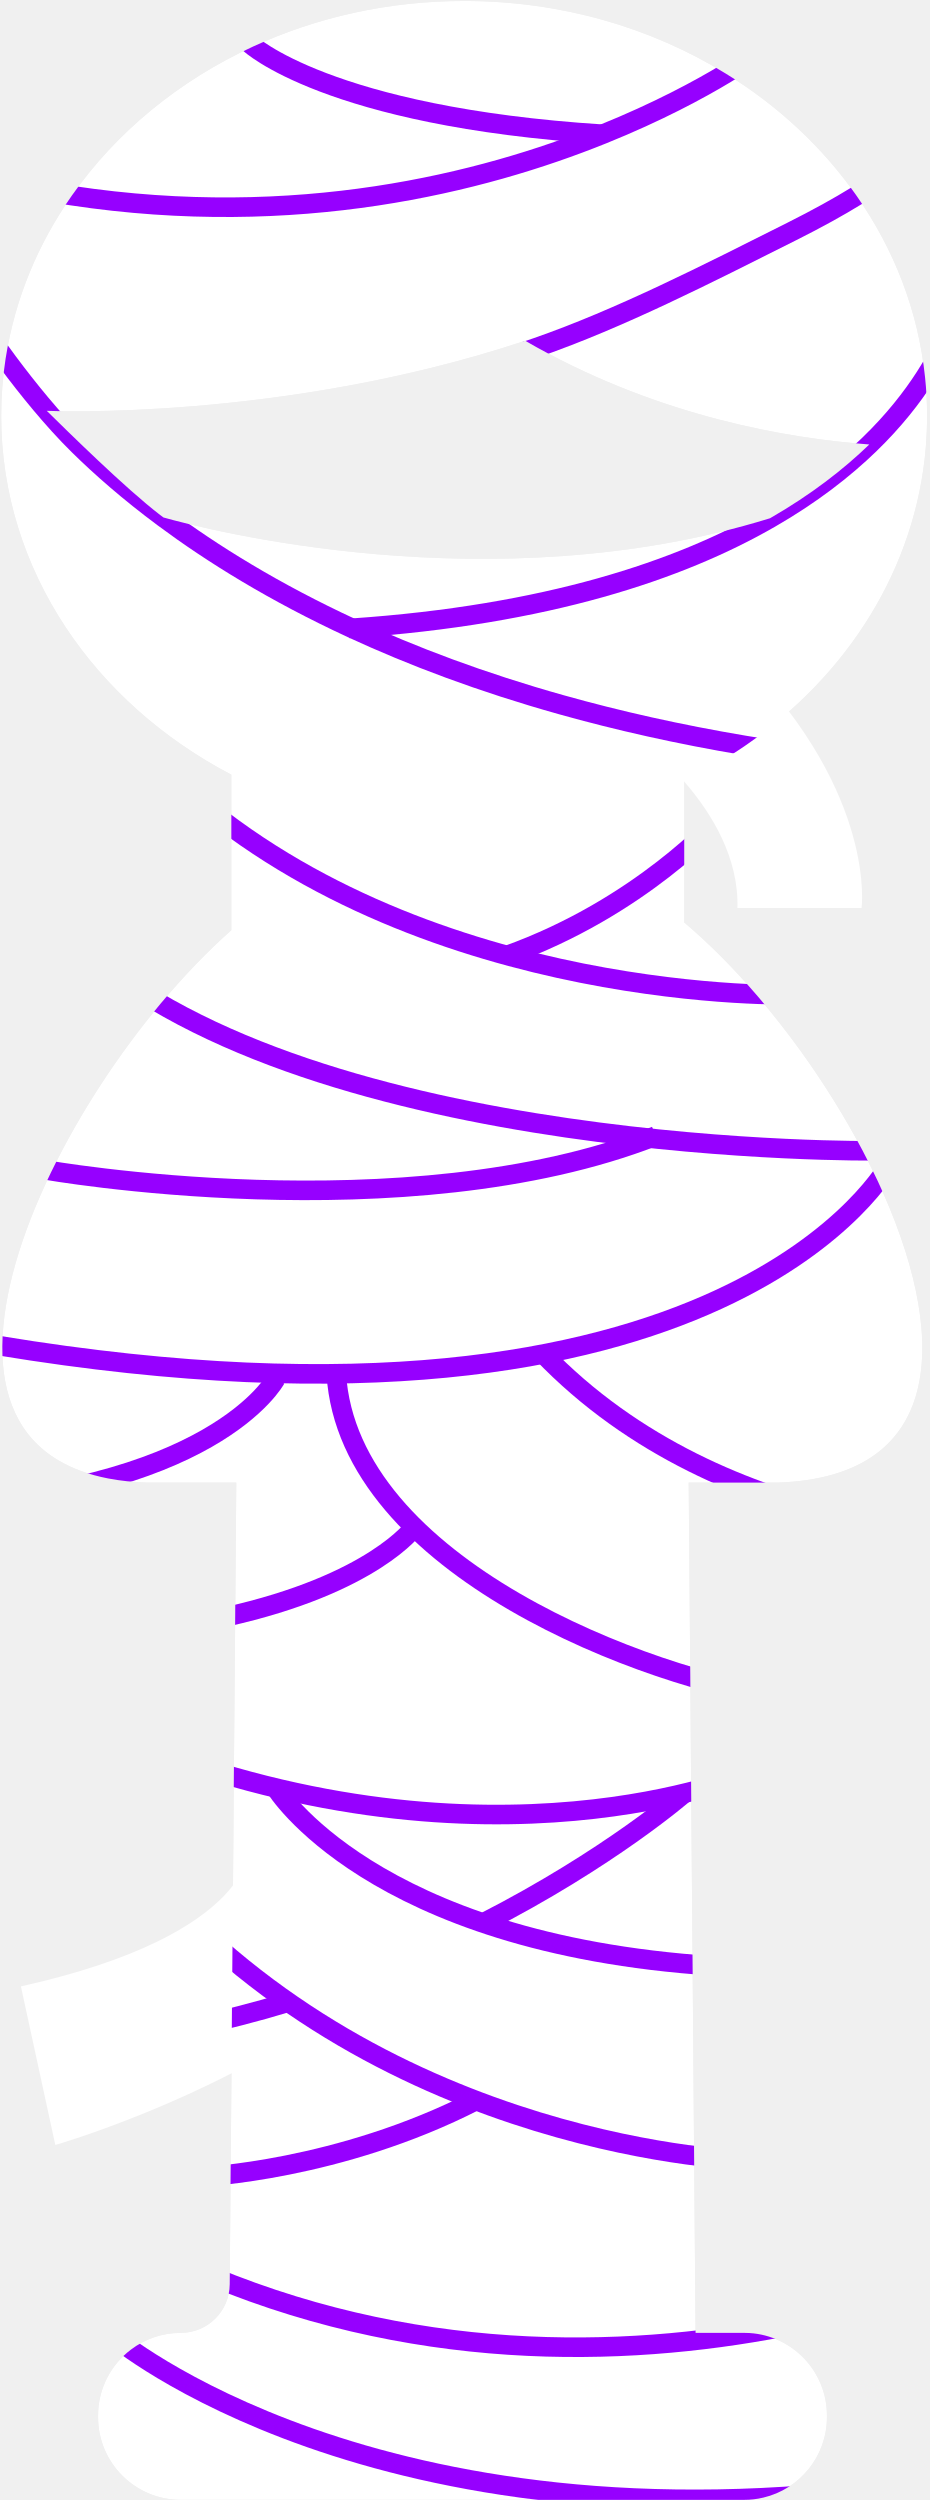
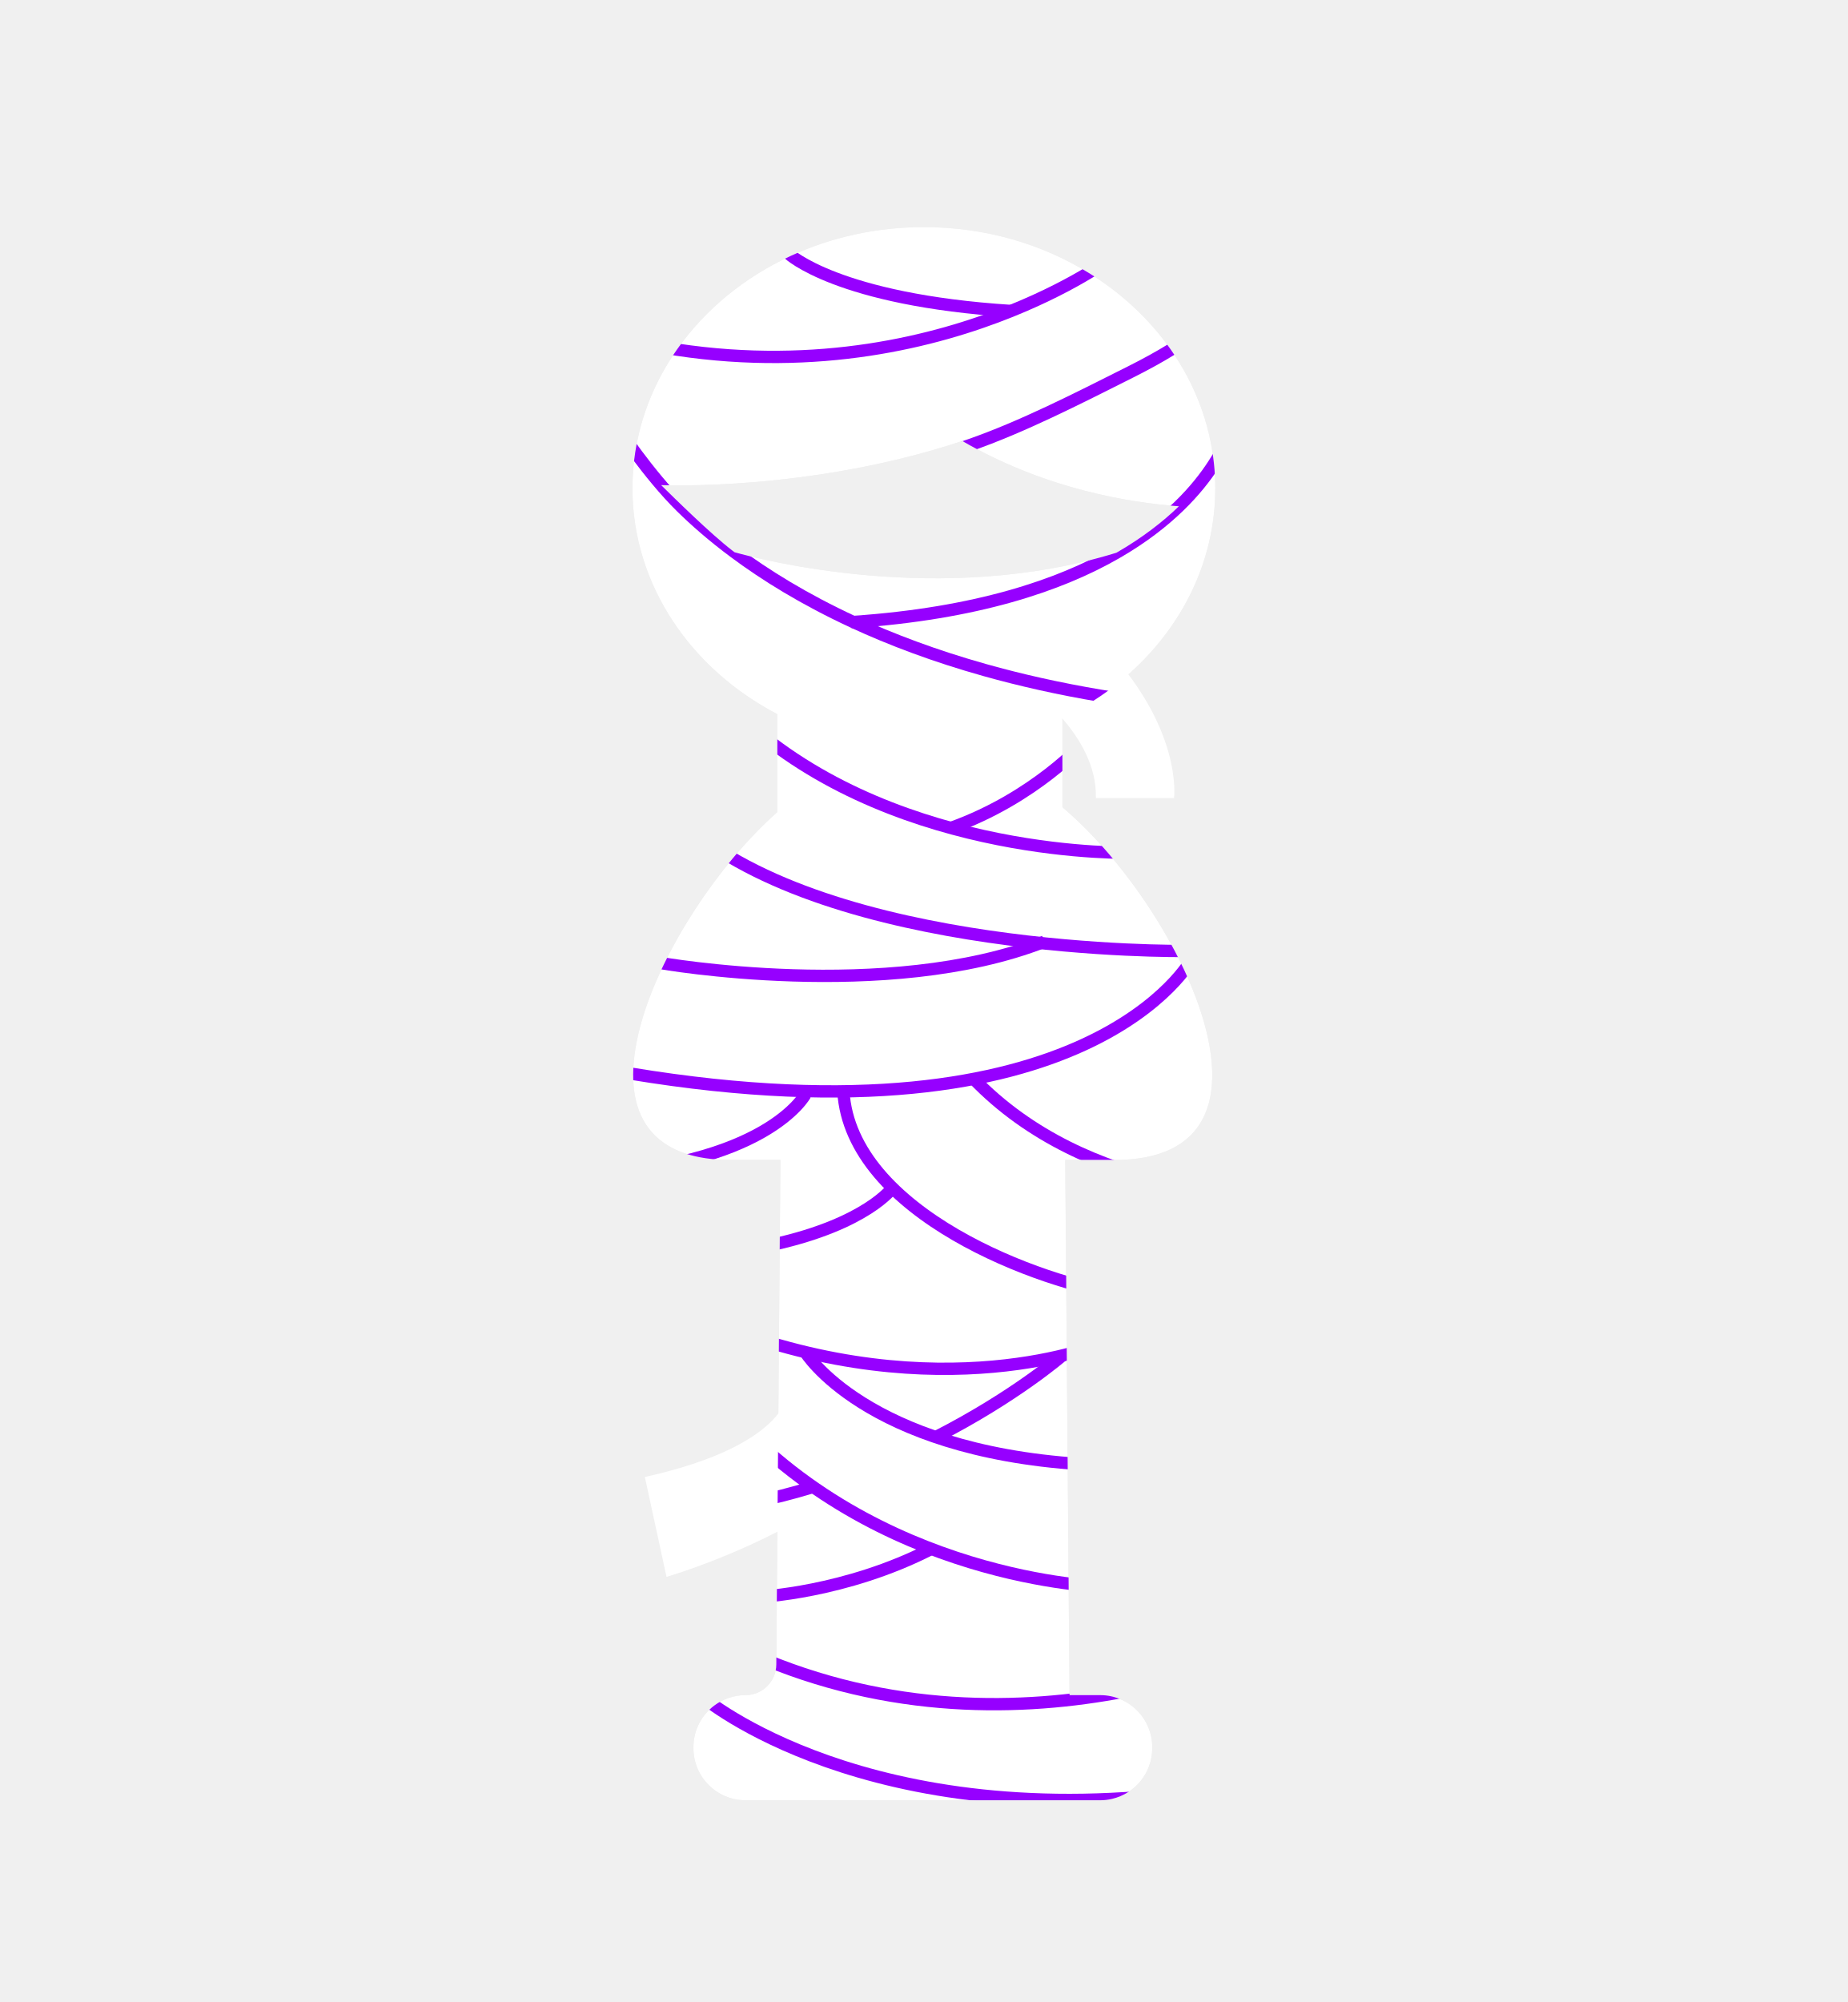
- <svg xmlns="http://www.w3.org/2000/svg" width="190" height="511" viewBox="0 0 190 511" fill="none">
-   <path d="M128.717 149.51C128.717 149.51 151.337 165.1 150.727 185.59H176.107C176.107 185.59 179.167 162.66 152.417 135.14" fill="white" />
-   <path d="M51.055 377.28C51.055 377.28 52.275 395.32 4.275 406.02L11.305 438.43C11.305 438.43 42.185 429.56 67.255 411.83" fill="white" />
-   <mask id="mask0_327_4208" style="mask-type:luminance" maskUnits="userSpaceOnUse" x="0" y="0" width="190" height="511">
-     <path d="M139.856 159.66C144.246 157.53 148.426 155.1 152.356 152.39C173.206 138.09 187.216 116.18 189.246 91.29C189.406 89.22 189.496 87.13 189.496 85.02C189.496 82.34 189.356 79.69 189.076 77.08C187.686 63.55 182.746 50.95 175.086 40.02C168.176 30.14 159.056 21.63 148.346 15.04C133.136 5.67 114.716 0.2 94.876 0.2C79.346 0.2 64.686 3.55 51.756 9.5C36.546 16.49 23.716 27.07 14.676 39.99C7.756 49.85 3.056 61.09 1.176 73.13C1.166 73.21 1.146 73.29 1.136 73.37C0.546 77.17 0.246 81.06 0.246 85.02C0.246 100.78 5.046 115.54 13.396 128.18C21.626 140.64 33.316 151.05 47.286 158.35V190.13C44.886 192.25 42.496 194.55 40.126 197.01C37.646 199.58 35.186 202.32 32.786 205.19C24.226 215.45 16.376 227.4 10.566 239.35C10.526 239.43 10.486 239.51 10.446 239.59C4.376 252.1 0.546 264.6 0.476 275.16C0.386 285.32 3.766 293.68 11.956 298.51C14.746 300.17 18.106 301.42 22.076 302.19C24.546 302.67 27.256 302.96 30.206 303.05H48.296L48.106 326.82L48.086 328.38L48.076 330.05L47.796 363.21L47.756 368.6L47.696 376.54L47.496 400.51L47.396 412.42L47.386 413.78L47.296 425.81L47.136 444.39L47.026 457.77L46.956 466.77V466.9C46.916 472.4 42.436 476.84 36.936 476.84C33.126 476.84 29.606 478.1 26.776 480.25C22.686 483.32 20.046 488.22 20.046 493.73V494.07C20.046 503.4 27.616 510.97 36.946 510.97H152.126C153.446 510.97 154.736 510.82 155.966 510.52C155.966 510.52 155.976 510.53 155.986 510.52C163.456 508.78 169.026 502.07 169.026 494.07V493.73C169.026 484.74 162.016 477.41 153.166 476.87H153.156C152.816 476.85 152.476 476.84 152.136 476.84H142.176L141.986 454L141.876 440.62L141.676 414.89L141.566 401.51L141.386 379.53L141.276 366.2L141.116 345.63L141.096 342.72L140.866 314.89L140.766 303.05H158.766C194.166 301.97 193.696 272.02 179.426 241.44C178.456 239.38 177.436 237.32 176.356 235.26C176.346 235.25 176.346 235.23 176.336 235.22C172.656 228.23 168.346 221.33 163.656 214.82C160.906 211.01 158.026 207.34 155.076 203.87C154.886 203.65 154.696 203.43 154.506 203.21C149.746 197.68 144.776 192.71 139.856 188.55V159.66ZM32.726 105.26C25.596 99.78 13.966 88.31 9.556 83.97C9.556 83.97 57.726 86.15 107.346 69.65C108.146 70.11 108.946 70.57 109.746 71.01C135.306 85.16 160.876 89.6 177.686 90.85C172.486 95.88 165.846 101.07 157.396 105.93C100.546 123.53 41.346 108.01 33.406 105.77C33.176 105.6 32.946 105.43 32.726 105.26Z" fill="white" />
-   </mask>
-   <g mask="url(#mask0_327_4208)">
-     <path d="M139.856 159.66C144.246 157.53 148.426 155.1 152.356 152.39C173.206 138.09 187.216 116.18 189.246 91.29C189.406 89.22 189.496 87.13 189.496 85.02C189.496 82.34 189.356 79.69 189.076 77.08C187.686 63.55 182.746 50.95 175.086 40.02C168.176 30.14 159.056 21.63 148.346 15.04C133.136 5.67 114.716 0.2 94.876 0.2C79.346 0.2 64.686 3.55 51.756 9.5C36.546 16.49 23.716 27.07 14.676 39.99C7.756 49.85 3.056 61.09 1.176 73.13C1.166 73.21 1.146 73.29 1.136 73.37C0.546 77.17 0.246 81.06 0.246 85.02C0.246 100.78 5.046 115.54 13.396 128.18C21.626 140.64 33.316 151.05 47.286 158.35V190.13C44.886 192.25 42.496 194.55 40.126 197.01C37.646 199.58 35.186 202.32 32.786 205.19C24.226 215.45 16.376 227.4 10.566 239.35C10.526 239.43 10.486 239.51 10.446 239.59C4.376 252.1 0.546 264.6 0.476 275.16C0.386 285.32 3.766 293.68 11.956 298.51C14.746 300.17 18.106 301.42 22.076 302.19C24.546 302.67 27.256 302.96 30.206 303.05H48.296L48.106 326.82L48.086 328.38L48.076 330.05L47.796 363.21L47.756 368.6L47.696 376.54L47.496 400.51L47.396 412.42L47.386 413.78L47.296 425.81L47.136 444.39L47.026 457.77L46.956 466.77V466.9C46.916 472.4 42.436 476.84 36.936 476.84C33.126 476.84 29.606 478.1 26.776 480.25C22.686 483.32 20.046 488.22 20.046 493.73V494.07C20.046 503.4 27.616 510.97 36.946 510.97H152.126C153.446 510.97 154.736 510.82 155.966 510.52C155.966 510.52 155.976 510.53 155.986 510.52C163.456 508.78 169.026 502.07 169.026 494.07V493.73C169.026 484.74 162.016 477.41 153.166 476.87H153.156C152.816 476.85 152.476 476.84 152.136 476.84H142.176L141.986 454L141.876 440.62L141.676 414.89L141.566 401.51L141.386 379.53L141.276 366.2L141.116 345.63L141.096 342.72L140.866 314.89L140.766 303.05H158.766C194.166 301.97 193.696 272.02 179.426 241.44C178.456 239.38 177.436 237.32 176.356 235.26C176.346 235.25 176.346 235.23 176.336 235.22C172.656 228.23 168.346 221.33 163.656 214.82C160.906 211.01 158.026 207.34 155.076 203.87C154.886 203.65 154.696 203.43 154.506 203.21C149.746 197.68 144.776 192.71 139.856 188.55V159.66ZM32.726 105.26C25.596 99.78 13.966 88.31 9.556 83.97C9.556 83.97 57.726 86.15 107.346 69.65C108.146 70.11 108.946 70.57 109.746 71.01C135.306 85.16 160.876 89.6 177.686 90.85C172.486 95.88 165.846 101.07 157.396 105.93C100.546 123.53 41.346 108.01 33.406 105.77C33.176 105.6 32.946 105.43 32.726 105.26Z" fill="white" />
-     <path d="M165.645 154.4C161.105 153.79 156.675 153.12 152.355 152.39C138.715 150.1 126.205 147.27 114.745 144.05C98.415 139.47 84.215 134.1 71.915 128.41C56.085 121.08 43.405 113.21 33.405 105.77C26.355 100.53 20.635 95.5 16.085 91.02C5.435 80.55 -4.725 65.05 -4.725 65.05" stroke="#9600FF" stroke-width="4" stroke-miterlimit="10" />
-     <path d="M4.525 38.22C7.955 38.9 11.335 39.49 14.675 39.99C60.675 46.92 98.495 37.39 123.175 27.44C134.485 22.88 143.035 18.24 148.345 15.04C152.475 12.57 154.645 10.97 154.645 10.97C154.645 10.97 220.025 12.31 175.085 40.02C171.435 42.27 167.065 44.69 161.865 47.3C144.465 56.04 126.735 65.1 109.745 71.01C108.985 71.27 108.235 71.53 107.485 71.78" stroke="#9600FF" stroke-width="4" stroke-miterlimit="10" />
-     <path d="M51.006 8.87C51.006 8.87 66.876 23.86 123.326 27.45" stroke="#9600FF" stroke-width="4" stroke-miterlimit="10" />
-     <path d="M71.236 128.46C71.466 128.44 71.696 128.43 71.926 128.41C111.746 125.69 138.926 116.58 157.406 105.93C165.856 101.07 172.496 95.88 177.696 90.85C182.726 85.98 186.406 81.25 189.086 77.08C194.716 68.34 195.956 62.04 195.956 62.04" stroke="#9600FF" stroke-width="4" stroke-miterlimit="10" />
-     <path d="M103.617 195.3C131.027 185.48 147.087 167.32 147.087 167.32" stroke="#9600FF" stroke-width="4" stroke-miterlimit="10" />
-     <path d="M178.957 235.22C178.957 235.22 64.857 236.61 16.457 193.54" stroke="#9600FF" stroke-width="4" stroke-miterlimit="10" />
-     <path d="M9.047 239.09C9.047 239.09 82.897 252.21 134.007 232.19" stroke="#9600FF" stroke-width="4" stroke-miterlimit="10" />
-     <path d="M162.216 203.32C162.216 203.32 88.196 205.43 38.166 161.74" stroke="#9600FF" stroke-width="4" stroke-miterlimit="10" />
-     <path d="M181.857 237.87C181.857 237.87 148.897 299.65 -0.363 275.03" stroke="#9600FF" stroke-width="4" stroke-miterlimit="10" />
-     <path d="M206.775 313.91C205.855 313.91 148.385 315.75 110.775 276.46" stroke="#9600FF" stroke-width="4" stroke-miterlimit="10" />
-     <path d="M160.146 347.01C132.936 343.34 71.176 320.42 68.736 280.82" stroke="#9600FF" stroke-width="4" stroke-miterlimit="10" />
-     <path d="M84.677 312.14C84.677 312.14 76.387 323.78 46.117 330.51" stroke="#9600FF" stroke-width="4" stroke-miterlimit="10" />
-     <path d="M56.346 281.86C56.346 281.86 43.666 305.61 -18.094 307.88" stroke="#9600FF" stroke-width="4" stroke-miterlimit="10" />
-     <path d="M152.506 362.7C152.506 362.7 100.266 384.71 28.096 356.59" stroke="#9600FF" stroke-width="4" stroke-miterlimit="10" />
-     <path d="M56.346 365.45C56.346 365.45 75.736 397.24 145.766 401.83" stroke="#9600FF" stroke-width="4" stroke-miterlimit="10" />
-     <path d="M152.507 441.58C152.507 441.58 79.437 439.75 30.217 383.65" stroke="#9600FF" stroke-width="4" stroke-miterlimit="10" />
-     <path d="M41.217 444.94C41.217 444.94 69.277 443.72 97.287 429.35" stroke="#9600FF" stroke-width="4" stroke-miterlimit="10" />
-     <path d="M58.936 409.24C45.996 413.19 31.856 416.26 16.766 417.73" stroke="#9600FF" stroke-width="4" stroke-miterlimit="10" />
-     <path d="M139.856 366.55C139.856 366.55 124.556 379.89 98.736 393.07" stroke="#9600FF" stroke-width="4" stroke-miterlimit="10" />
-     <path d="M39.076 463.5C128.346 502.94 213.646 458.3 213.646 458.3" stroke="#9600FF" stroke-width="4" stroke-miterlimit="10" />
-     <path d="M23.186 477.56C23.186 477.56 76.686 522.81 184.616 507.83" stroke="#9600FF" stroke-width="4" stroke-miterlimit="10" />
+ <svg xmlns="http://www.w3.org/2000/svg" width="600" height="650" viewBox="0 0 600 650" fill="none">
+   <g clip-path="url(#clip0_384_1926)">
+     <path d="M333.84 223.04C333.84 223.04 356.46 238.63 355.85 259.12H381.23C381.23 259.12 384.29 236.19 357.54 208.67" fill="white" />
+     <path d="M256.178 450.81C256.178 450.81 257.398 468.85 209.398 479.55L216.428 511.96C216.428 511.96 247.308 503.09 272.378 485.36" fill="white" />
+     <mask id="mask0_384_1926" style="mask-type:luminance" maskUnits="userSpaceOnUse" x="205" y="73" width="190" height="512">
+       <path d="M344.981 233.19C349.371 231.06 353.551 228.63 357.481 225.92C378.331 211.62 392.341 189.71 394.371 164.82C394.531 162.75 394.621 160.66 394.621 158.55C394.621 155.87 394.481 153.22 394.201 150.61C392.811 137.08 387.871 124.48 380.211 113.55C373.301 103.67 364.181 95.16 353.471 88.57C338.261 79.2 319.841 73.73 300.001 73.73C284.471 73.73 269.811 77.08 256.881 83.03C241.671 90.02 228.841 100.6 219.801 113.52C212.881 123.38 208.181 134.62 206.301 146.66C206.291 146.74 206.271 146.82 206.261 146.9C205.671 150.7 205.371 154.59 205.371 158.55C205.371 174.31 210.171 189.07 218.521 201.71C226.751 214.17 238.441 224.58 252.411 231.88V263.66C250.011 265.78 247.621 268.08 245.251 270.54C242.771 273.11 240.311 275.85 237.911 278.72C229.351 288.98 221.501 300.93 215.691 312.88C215.651 312.96 215.611 313.04 215.571 313.12C209.501 325.63 205.671 338.13 205.601 348.69C205.511 358.85 208.891 367.21 217.081 372.04C219.871 373.7 223.231 374.95 227.201 375.72C229.671 376.2 232.381 376.49 235.331 376.58H253.421L253.231 400.35L253.211 401.91L253.201 403.58L252.921 436.74L252.881 442.13L252.821 450.07L252.621 474.04L252.521 485.95L252.511 487.31L252.421 499.34L252.261 517.92L252.151 531.3L252.081 540.3V540.43C252.041 545.93 247.561 550.37 242.061 550.37C238.251 550.37 234.731 551.63 231.901 553.78C227.811 556.85 225.171 561.75 225.171 567.26V567.6C225.171 576.93 232.741 584.5 242.071 584.5H357.251C358.571 584.5 359.861 584.35 361.091 584.05C361.091 584.05 361.101 584.06 361.111 584.05C368.581 582.31 374.151 575.6 374.151 567.6V567.26C374.151 558.27 367.141 550.94 358.291 550.4H358.281C357.941 550.38 357.601 550.37 357.261 550.37H347.301L347.111 527.53L347.001 514.15L346.801 488.42L346.691 475.04L346.511 453.06L346.401 439.73L346.241 419.16L346.221 416.25L345.991 388.42L345.891 376.58H363.891C399.291 375.5 398.821 345.55 384.551 314.97C383.581 312.91 382.561 310.85 381.481 308.79C381.471 308.78 381.471 308.76 381.461 308.75C377.781 301.76 373.471 294.86 368.781 288.35C366.031 284.54 363.151 280.87 360.201 277.4C360.011 277.18 359.821 276.96 359.631 276.74C354.871 271.21 349.901 266.24 344.981 262.08V233.19ZM237.851 178.79C230.721 173.31 219.091 161.84 214.681 157.5C214.681 157.5 262.851 159.68 312.471 143.18C313.271 143.64 314.071 144.1 314.871 144.54C340.431 158.69 366.001 163.13 382.811 164.38C377.611 169.41 370.971 174.6 362.521 179.46C305.671 197.06 246.471 181.54 238.531 179.3C238.301 179.13 238.071 178.96 237.851 178.79Z" fill="white" />
+     </mask>
+     <g mask="url(#mask0_384_1926)">
+       <path d="M344.981 233.19C349.371 231.06 353.551 228.63 357.481 225.92C378.331 211.62 392.341 189.71 394.371 164.82C394.531 162.75 394.621 160.66 394.621 158.55C394.621 155.87 394.481 153.22 394.201 150.61C392.811 137.08 387.871 124.48 380.211 113.55C373.301 103.67 364.181 95.16 353.471 88.57C338.261 79.2 319.841 73.73 300.001 73.73C284.471 73.73 269.811 77.08 256.881 83.03C241.671 90.02 228.841 100.6 219.801 113.52C212.881 123.38 208.181 134.62 206.301 146.66C206.291 146.74 206.271 146.82 206.261 146.9C205.671 150.7 205.371 154.59 205.371 158.55C205.371 174.31 210.171 189.07 218.521 201.71C226.751 214.17 238.441 224.58 252.411 231.88V263.66C250.011 265.78 247.621 268.08 245.251 270.54C242.771 273.11 240.311 275.85 237.911 278.72C229.351 288.98 221.501 300.93 215.691 312.88C215.651 312.96 215.611 313.04 215.571 313.12C209.501 325.63 205.671 338.13 205.601 348.69C205.511 358.85 208.891 367.21 217.081 372.04C219.871 373.7 223.231 374.95 227.201 375.72C229.671 376.2 232.381 376.49 235.331 376.58H253.421L253.231 400.35L253.211 401.91L253.201 403.58L252.921 436.74L252.881 442.13L252.821 450.07L252.621 474.04L252.521 485.95L252.511 487.31L252.421 499.34L252.261 517.92L252.151 531.3L252.081 540.3V540.43C252.041 545.93 247.561 550.37 242.061 550.37C238.251 550.37 234.731 551.63 231.901 553.78C227.811 556.85 225.171 561.75 225.171 567.26V567.6C225.171 576.93 232.741 584.5 242.071 584.5H357.251C358.571 584.5 359.861 584.35 361.091 584.05C361.091 584.05 361.101 584.06 361.111 584.05C368.581 582.31 374.151 575.6 374.151 567.6V567.26C374.151 558.27 367.141 550.94 358.291 550.4H358.281C357.941 550.38 357.601 550.37 357.261 550.37H347.301L347.111 527.53L347.001 514.15L346.801 488.42L346.691 475.04L346.511 453.06L346.401 439.73L346.241 419.16L346.221 416.25L345.991 388.42L345.891 376.58H363.891C399.291 375.5 398.821 345.55 384.551 314.97C383.581 312.91 382.561 310.85 381.481 308.79C381.471 308.78 381.471 308.76 381.461 308.75C377.781 301.76 373.471 294.86 368.781 288.35C366.031 284.54 363.151 280.87 360.201 277.4C360.011 277.18 359.821 276.96 359.631 276.74C354.871 271.21 349.901 266.24 344.981 262.08V233.19ZM237.851 178.79C230.721 173.31 219.091 161.84 214.681 157.5C214.681 157.5 262.851 159.68 312.471 143.18C313.271 143.64 314.071 144.1 314.871 144.54C340.431 158.69 366.001 163.13 382.811 164.38C377.611 169.41 370.971 174.6 362.521 179.46C305.671 197.06 246.471 181.54 238.531 179.3C238.301 179.13 238.071 178.96 237.851 178.79Z" fill="white" />
+       <path d="M370.772 227.93C366.232 227.32 361.802 226.65 357.482 225.92C343.842 223.63 331.332 220.8 319.872 217.58C303.542 213 289.342 207.63 277.042 201.94C261.212 194.61 248.532 186.74 238.532 179.3C231.482 174.06 225.762 169.03 221.212 164.55C210.562 154.08 200.402 138.58 200.402 138.58" stroke="#9600FF" stroke-width="4" stroke-miterlimit="10" />
+       <path d="M209.652 111.75C213.082 112.43 216.462 113.02 219.802 113.52C265.802 120.45 303.622 110.92 328.302 100.97C339.612 96.41 348.162 91.77 353.472 88.57C357.602 86.1 359.772 84.5 359.772 84.5C359.772 84.5 425.152 85.84 380.212 113.55C376.562 115.8 372.192 118.22 366.992 120.83C349.592 129.57 331.862 138.63 314.872 144.54C314.112 144.8 313.362 145.06 312.612 145.31" stroke="#9600FF" stroke-width="4" stroke-miterlimit="10" />
+       <path d="M256.133 82.4C256.133 82.4 272.003 97.39 328.453 100.98" stroke="#9600FF" stroke-width="4" stroke-miterlimit="10" />
+       <path d="M276.359 201.99C276.589 201.97 276.819 201.96 277.049 201.94C316.869 199.22 344.049 190.11 362.529 179.46C370.979 174.6 377.619 169.41 382.819 164.38C387.849 159.51 391.529 154.78 394.209 150.61C399.839 141.87 401.079 135.57 401.079 135.57" stroke="#9600FF" stroke-width="4" stroke-miterlimit="10" />
+       <path d="M308.742 268.83C336.152 259.01 352.212 240.85 352.212 240.85" stroke="#9600FF" stroke-width="4" stroke-miterlimit="10" />
+       <path d="M384.082 308.75C384.082 308.75 269.982 310.14 221.582 267.07" stroke="#9600FF" stroke-width="4" stroke-miterlimit="10" />
+       <path d="M214.172 312.62C214.172 312.62 288.022 325.74 339.132 305.72" stroke="#9600FF" stroke-width="4" stroke-miterlimit="10" />
+       <path d="M367.343 276.85C367.343 276.85 293.323 278.96 243.293 235.27" stroke="#9600FF" stroke-width="4" stroke-miterlimit="10" />
+       <path d="M386.982 311.4C386.982 311.4 354.022 373.18 204.762 348.56" stroke="#9600FF" stroke-width="4" stroke-miterlimit="10" />
+       <path d="M411.902 387.44C410.982 387.44 353.512 389.28 315.902 349.99" stroke="#9600FF" stroke-width="4" stroke-miterlimit="10" />
+       <path d="M365.269 420.54C338.059 416.87 276.299 393.95 273.859 354.35" stroke="#9600FF" stroke-width="4" stroke-miterlimit="10" />
+       <path d="M289.802 385.67C289.802 385.67 281.512 397.31 251.242 404.04" stroke="#9600FF" stroke-width="4" stroke-miterlimit="10" />
+       <path d="M261.471 355.39C261.471 355.39 248.791 379.14 187.031 381.41" stroke="#9600FF" stroke-width="4" stroke-miterlimit="10" />
+       <path d="M357.633 436.23C357.633 436.23 305.393 458.24 233.223 430.12" stroke="#9600FF" stroke-width="4" stroke-miterlimit="10" />
+       <path d="M261.473 438.98C261.473 438.98 280.863 470.77 350.893 475.36" stroke="#9600FF" stroke-width="4" stroke-miterlimit="10" />
+       <path d="M357.63 515.11C357.63 515.11 284.56 513.28 235.34 457.18" stroke="#9600FF" stroke-width="4" stroke-miterlimit="10" />
+       <path d="M246.34 518.47C246.34 518.47 274.4 517.25 302.41 502.88" stroke="#9600FF" stroke-width="4" stroke-miterlimit="10" />
+       <path d="M264.061 482.77C251.121 486.72 236.981 489.79 221.891 491.26" stroke="#9600FF" stroke-width="4" stroke-miterlimit="10" />
+       <path d="M344.979 440.08C344.979 440.08 329.679 453.42 303.859 466.6" stroke="#9600FF" stroke-width="4" stroke-miterlimit="10" />
+       <path d="M244.203 537.03C333.473 576.47 418.773 531.83 418.773 531.83" stroke="#9600FF" stroke-width="4" stroke-miterlimit="10" />
+       <path d="M228.312 551.09C228.312 551.09 281.812 596.34 389.742 581.36" stroke="#9600FF" stroke-width="4" stroke-miterlimit="10" />
+     </g>
  </g>
+   <defs>
+     <clipPath id="clip0_384_1926">
+       <rect width="600" height="650" fill="white" />
+     </clipPath>
+   </defs>
</svg>
